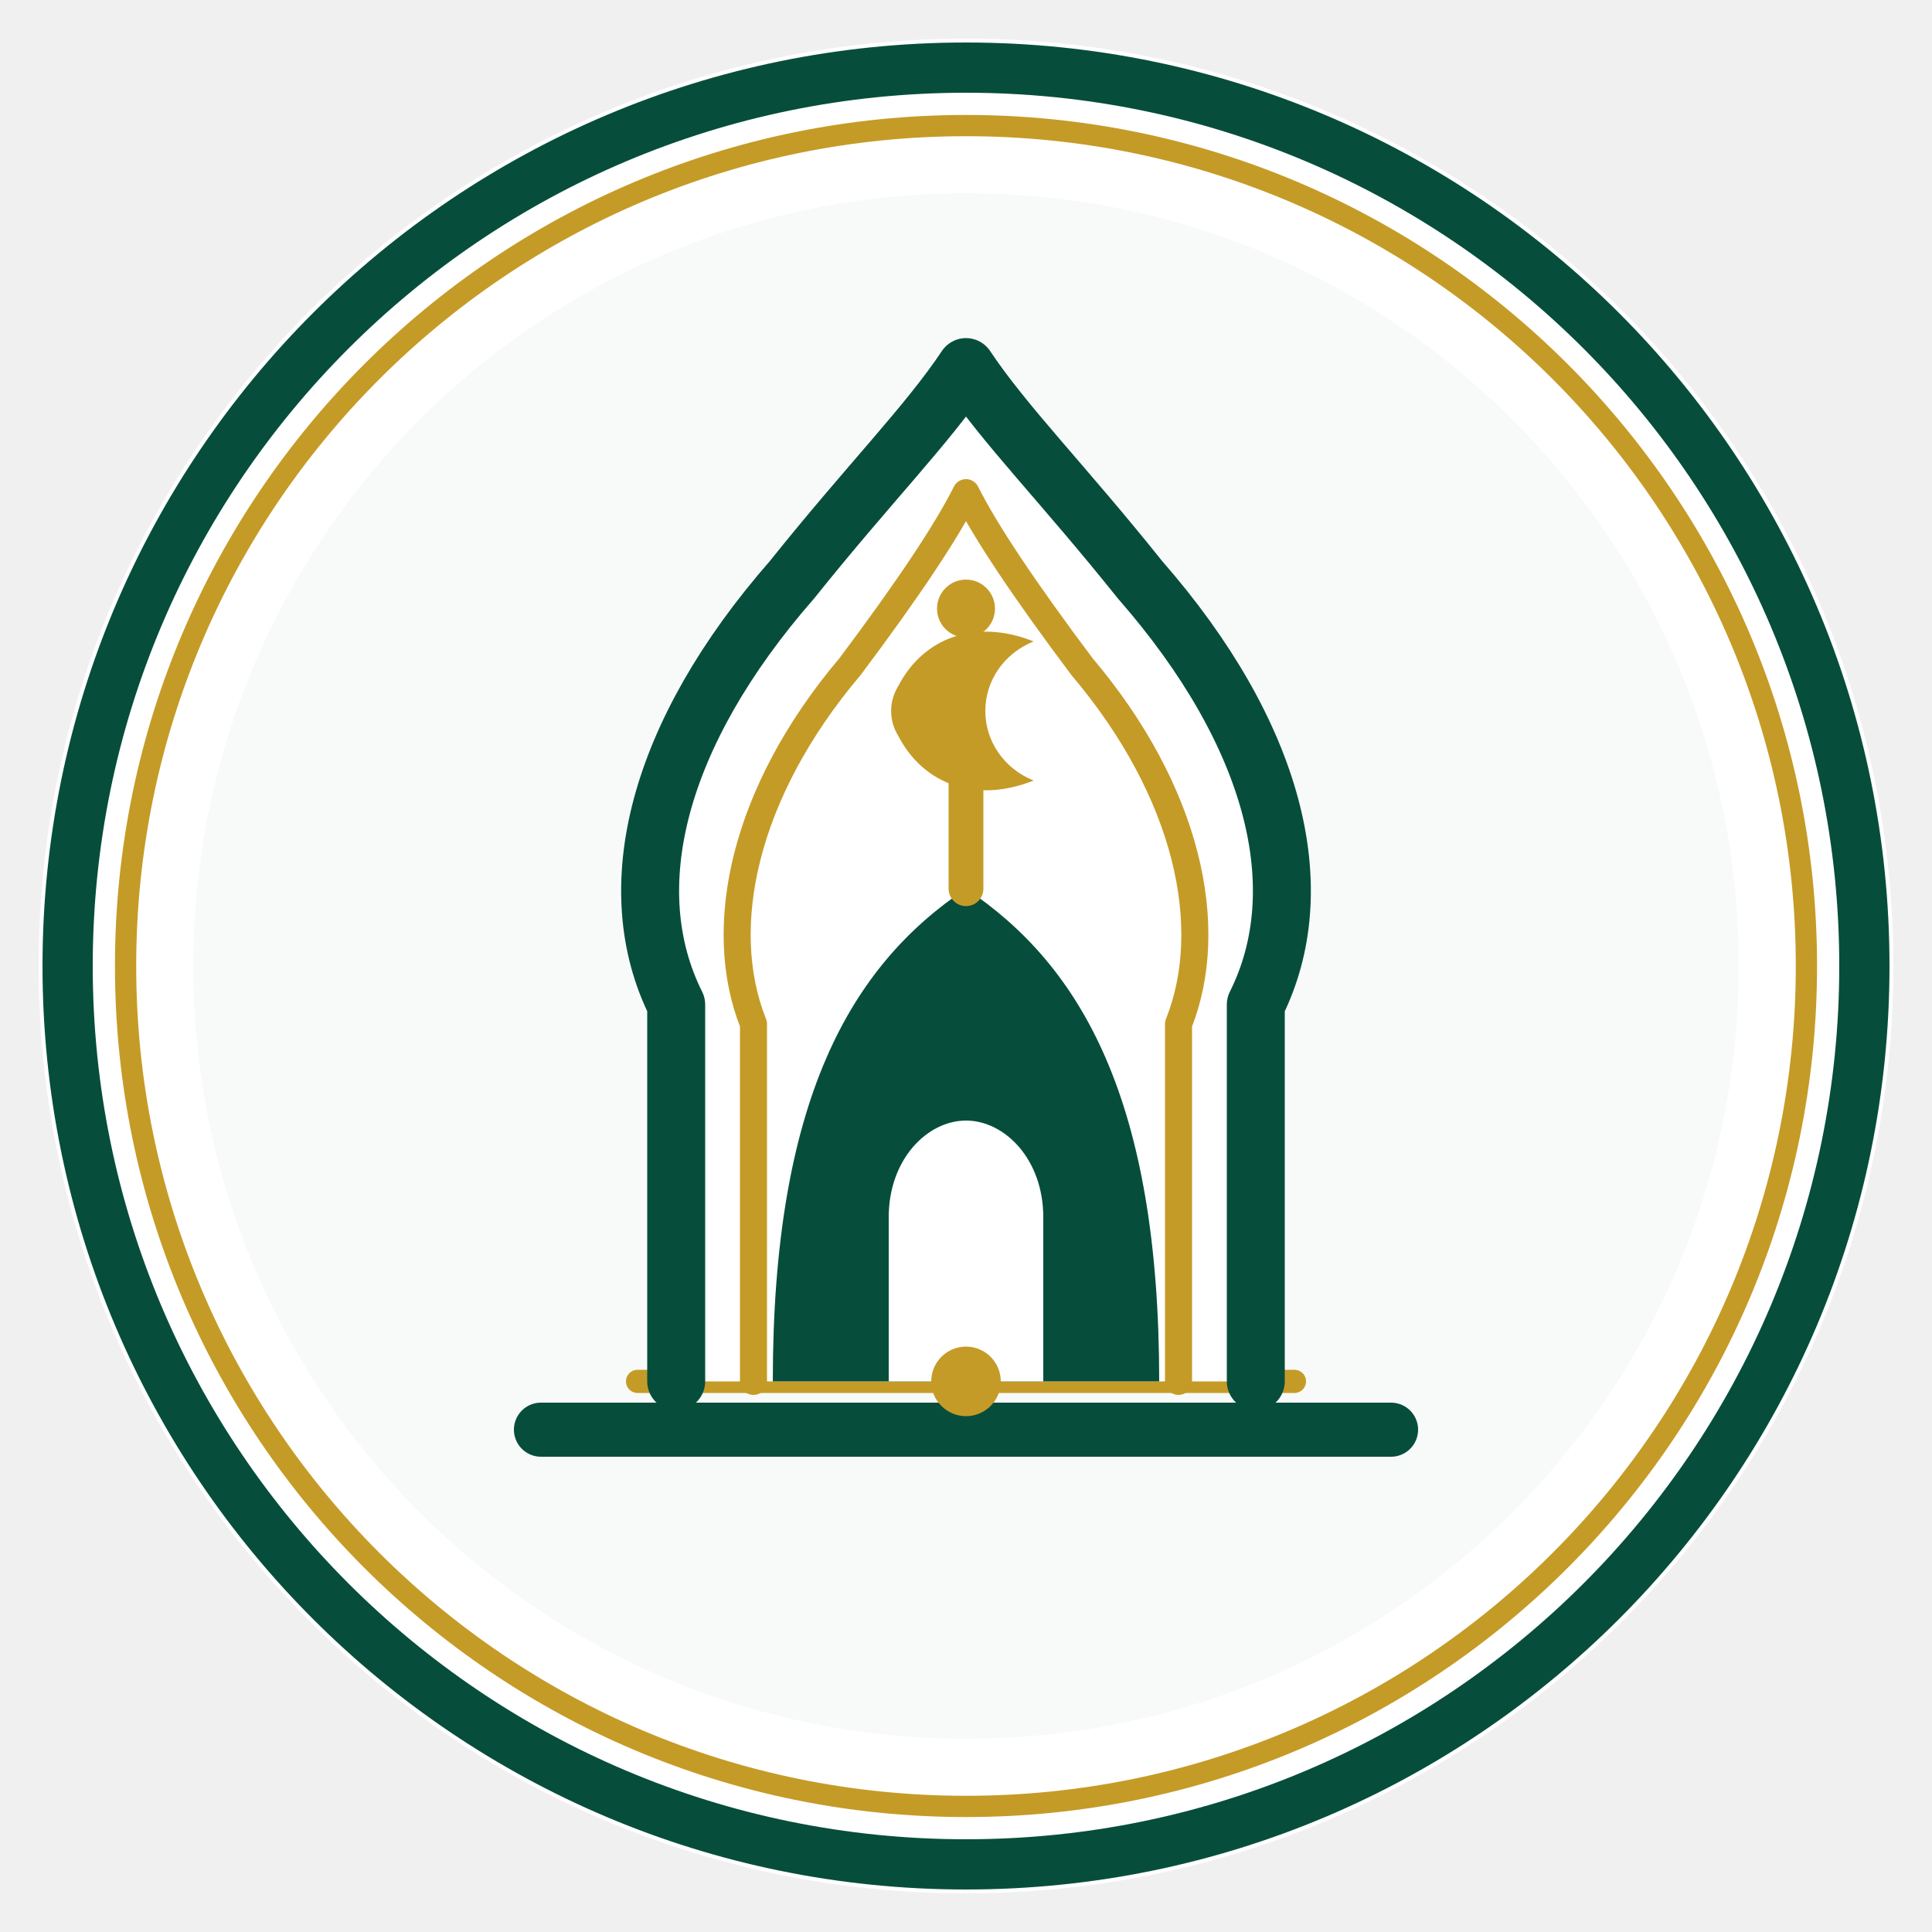
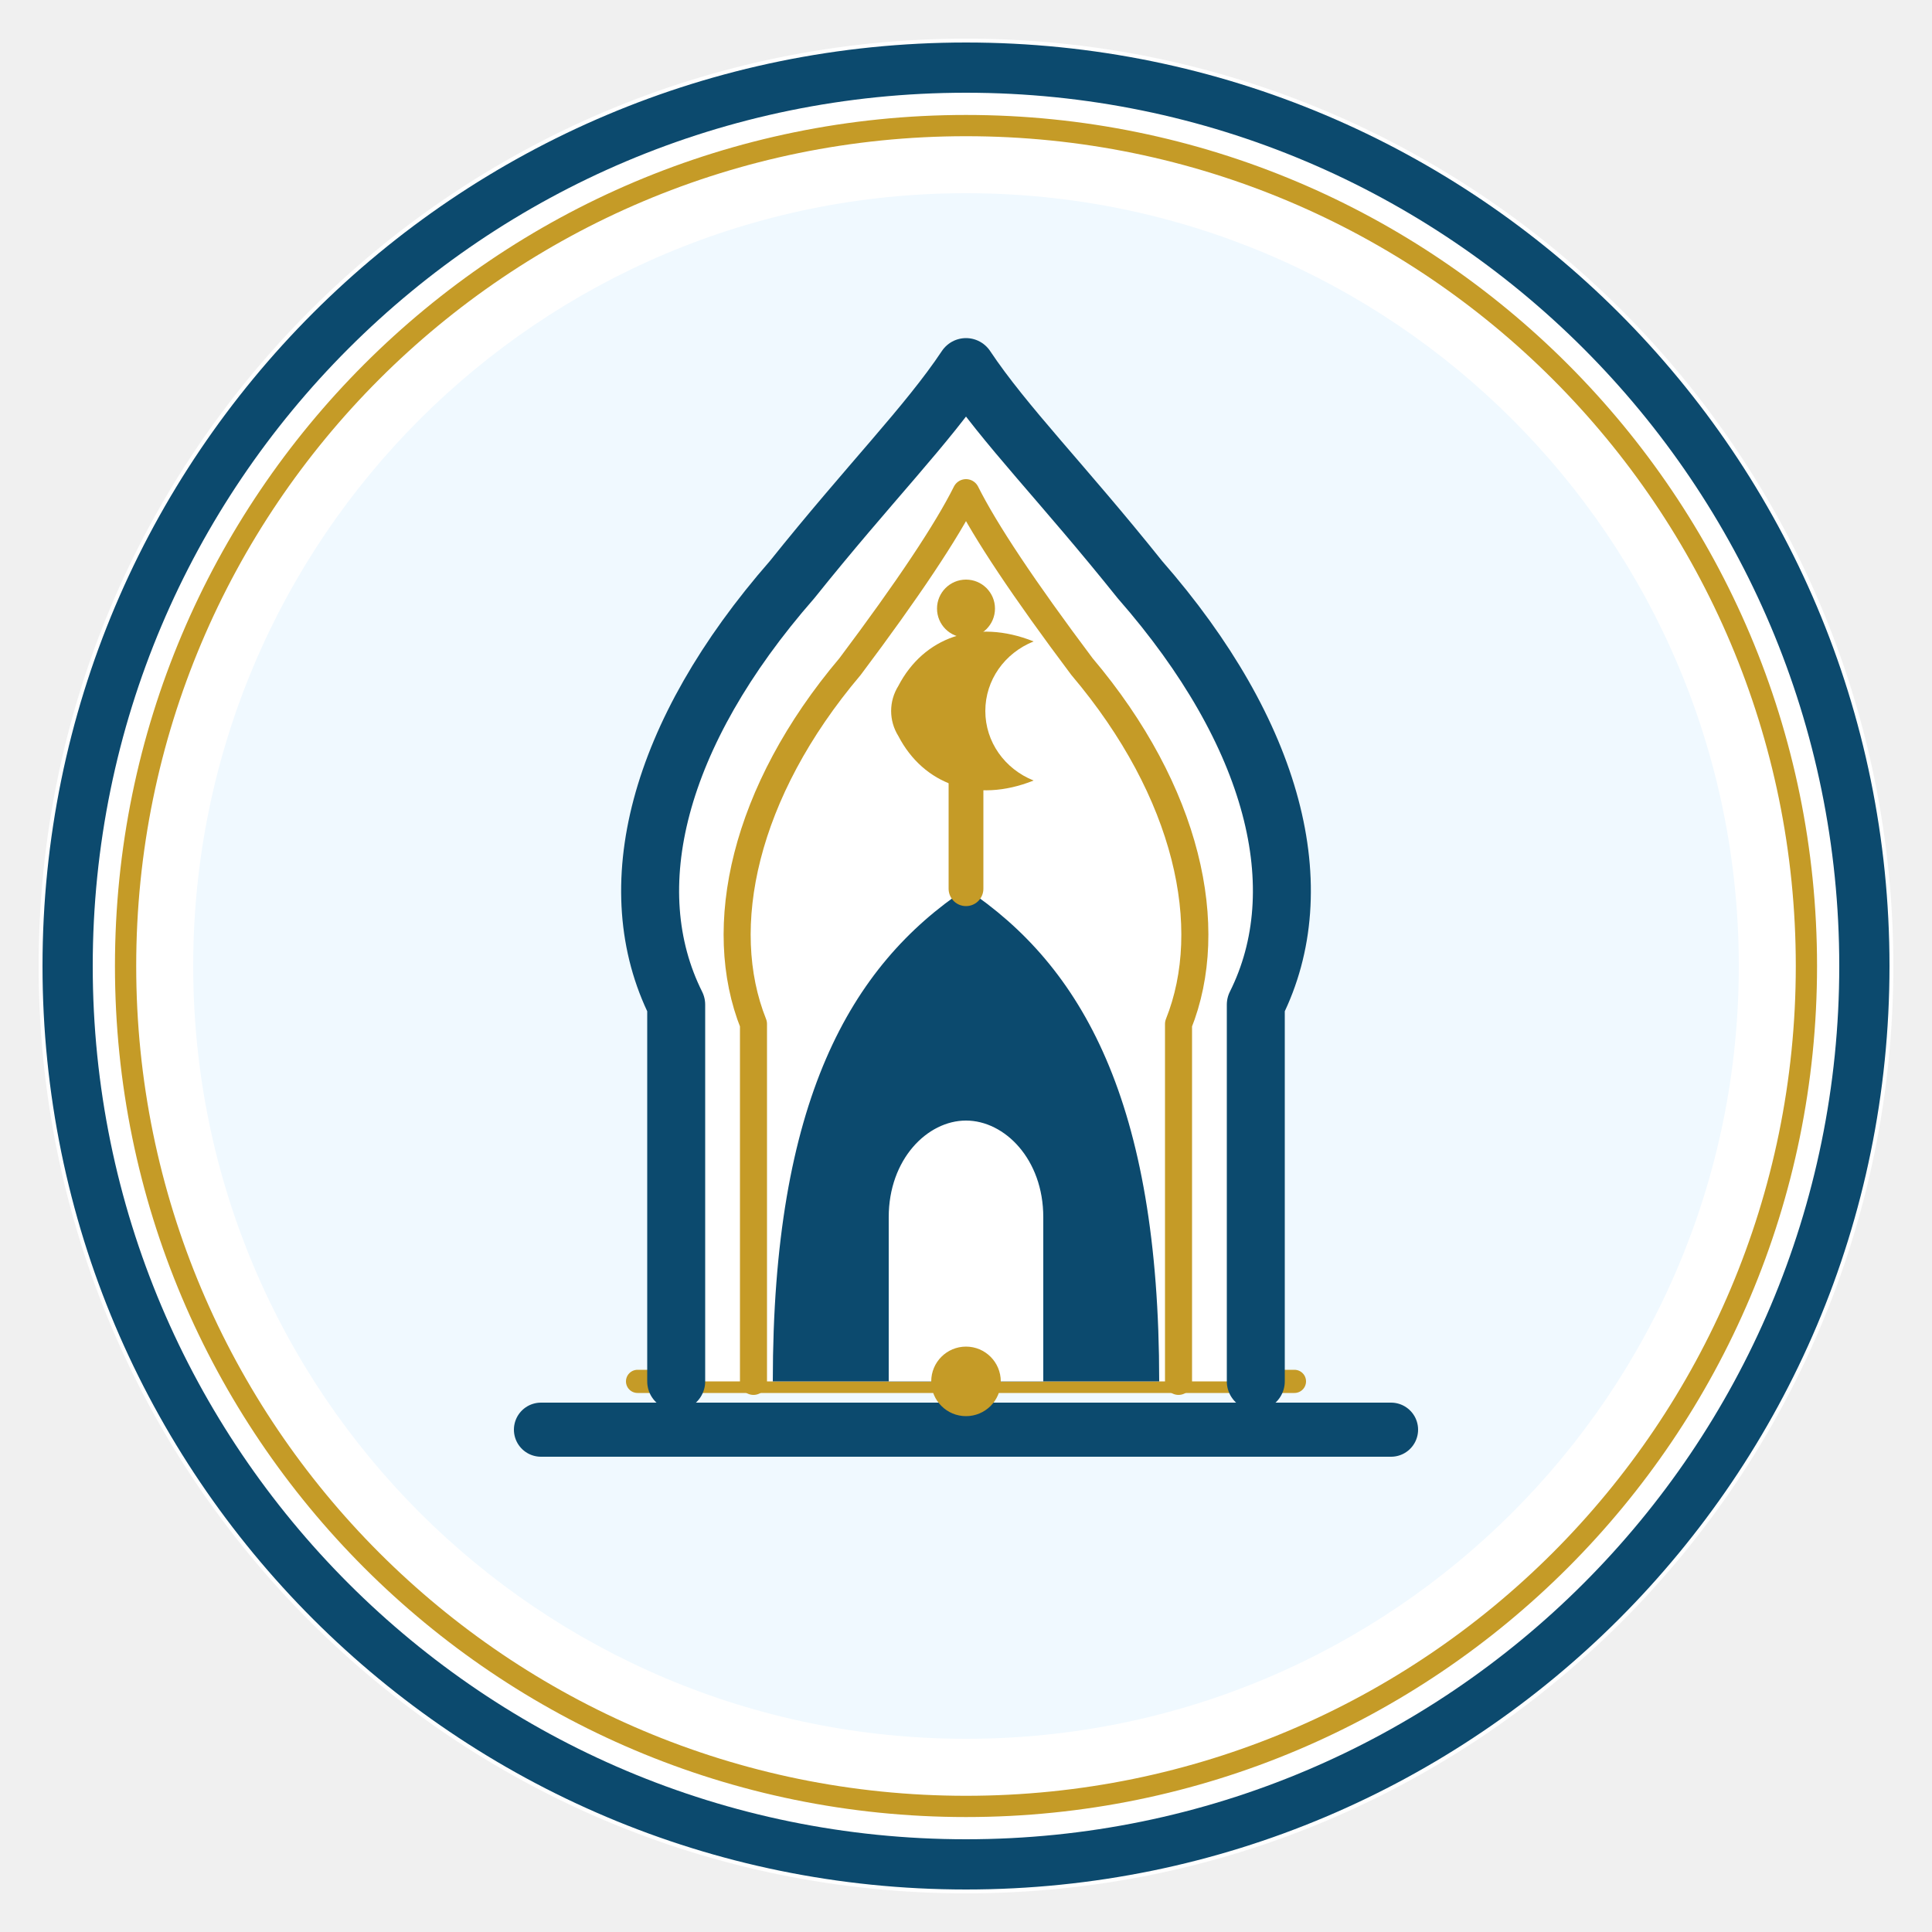
<svg xmlns="http://www.w3.org/2000/svg" width="512" height="512" viewBox="0 0 100 100" fill="none">
  <circle cx="50" cy="50" r="48" fill="#ffffff" />
-   <circle cx="50" cy="50" r="46.5" stroke="#064e3b" stroke-width="2.6" />
+   <circle cx="50" cy="50" r="46.5" stroke="#0c4a6e" stroke-width="2.6" />
  <circle cx="50" cy="50" r="43.5" stroke="#c59b27" stroke-width="1.1" />
-   <circle cx="50" cy="50" r="40" fill="#f8faf9" />
-   <line x1="28" y1="74" x2="72" y2="74" stroke="#064e3b" stroke-width="2.8" stroke-linecap="round" />
+   <circle cx="50" cy="50" r="40" fill="#f0f9ff" />
+   <line x1="28" y1="74" x2="72" y2="74" stroke="#0c4a6e" stroke-width="2.8" stroke-linecap="round" />
  <line x1="33" y1="71.5" x2="67" y2="71.5" stroke="#c59b27" stroke-width="1.2" stroke-linecap="round" />
-   <path d="M 35 71.5 L 35 52 C 32 46, 34 38, 41 30 C 45 25, 48 22, 50 19 C 52 22, 55 25, 59 30 C 66 38, 68 46, 65 52 L 65 71.5" stroke="#064e3b" stroke-width="3" stroke-linejoin="round" stroke-linecap="round" fill="#ffffff" />
+   <path d="M 35 71.5 L 35 52 C 32 46, 34 38, 41 30 C 45 25, 48 22, 50 19 C 52 22, 55 25, 59 30 C 66 38, 68 46, 65 52 L 65 71.5" stroke="#0c4a6e" stroke-width="3" stroke-linejoin="round" stroke-linecap="round" fill="#ffffff" />
  <path d="M 39 71.5 L 39 53 C 37 48, 38.5 41, 44 34.5 C 47 30.5, 49 27.5, 50 25.5 C 51 27.5, 53 30.5, 56 34.5 C 61.5 41, 63 48, 61 53 L 61 71.5" stroke="#c59b27" stroke-width="1.4" stroke-linejoin="round" stroke-linecap="round" fill="none" />
-   <path d="M 40 71.5 C 40 57, 44 50, 50 46 C 56 50, 60 57, 60 71.5 Z" fill="#064e3b" />
+   <path d="M 40 71.5 C 40 57, 44 50, 50 46 C 56 50, 60 57, 60 71.5 Z" fill="#0c4a6e" />
  <path d="M 46 71.5 L 46 63 C 46 60, 48 58, 50 58 C 52 58, 54 60, 54 63 L 54 71.5 Z" fill="#ffffff" />
  <line x1="50" y1="46" x2="50" y2="39" stroke="#c59b27" stroke-width="1.8" stroke-linecap="round" />
  <path d="M 46.5 35.5 C 47.8 33, 50.5 32, 53.5 33.2 C 52 33.8, 51 35.2, 51 36.8 C 51 38.4, 52 39.8, 53.5 40.4 C 50.5 41.6, 47.8 40.6, 46.5 38.1 C 46 37.3, 46 36.3, 46.5 35.5 Z" fill="#c59b27" />
  <circle cx="50" cy="31.5" r="1.5" fill="#c59b27" />
  <circle cx="50" cy="71.5" r="1.8" fill="#c59b27" />
</svg>
